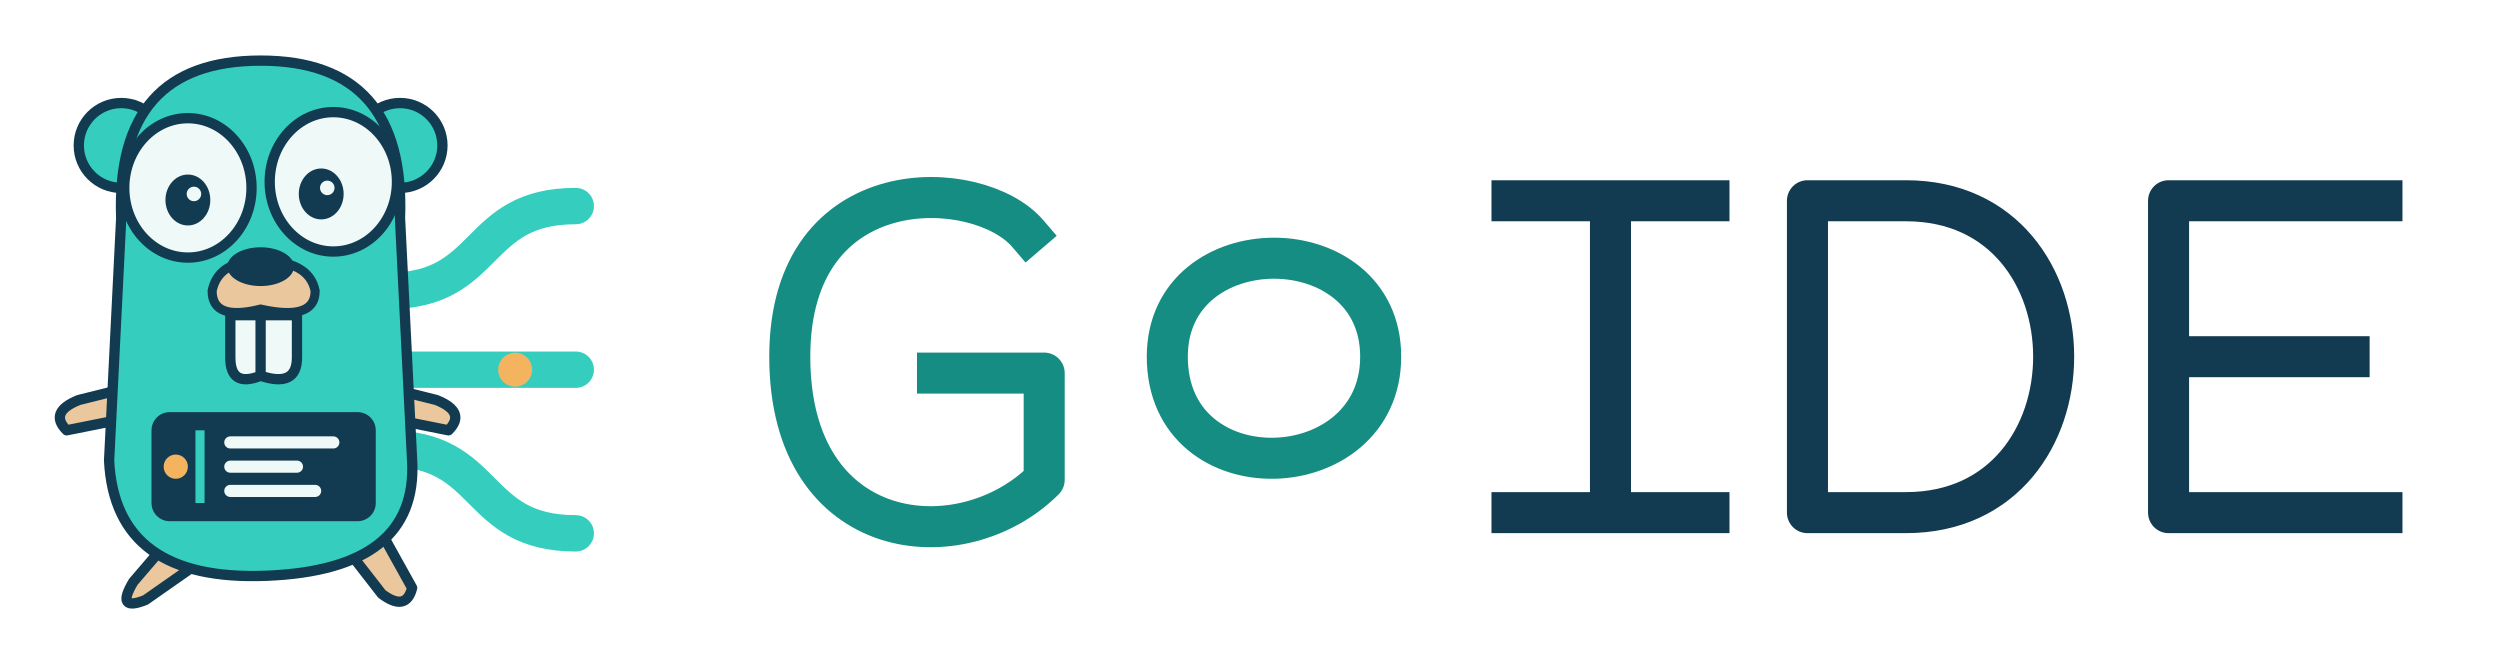
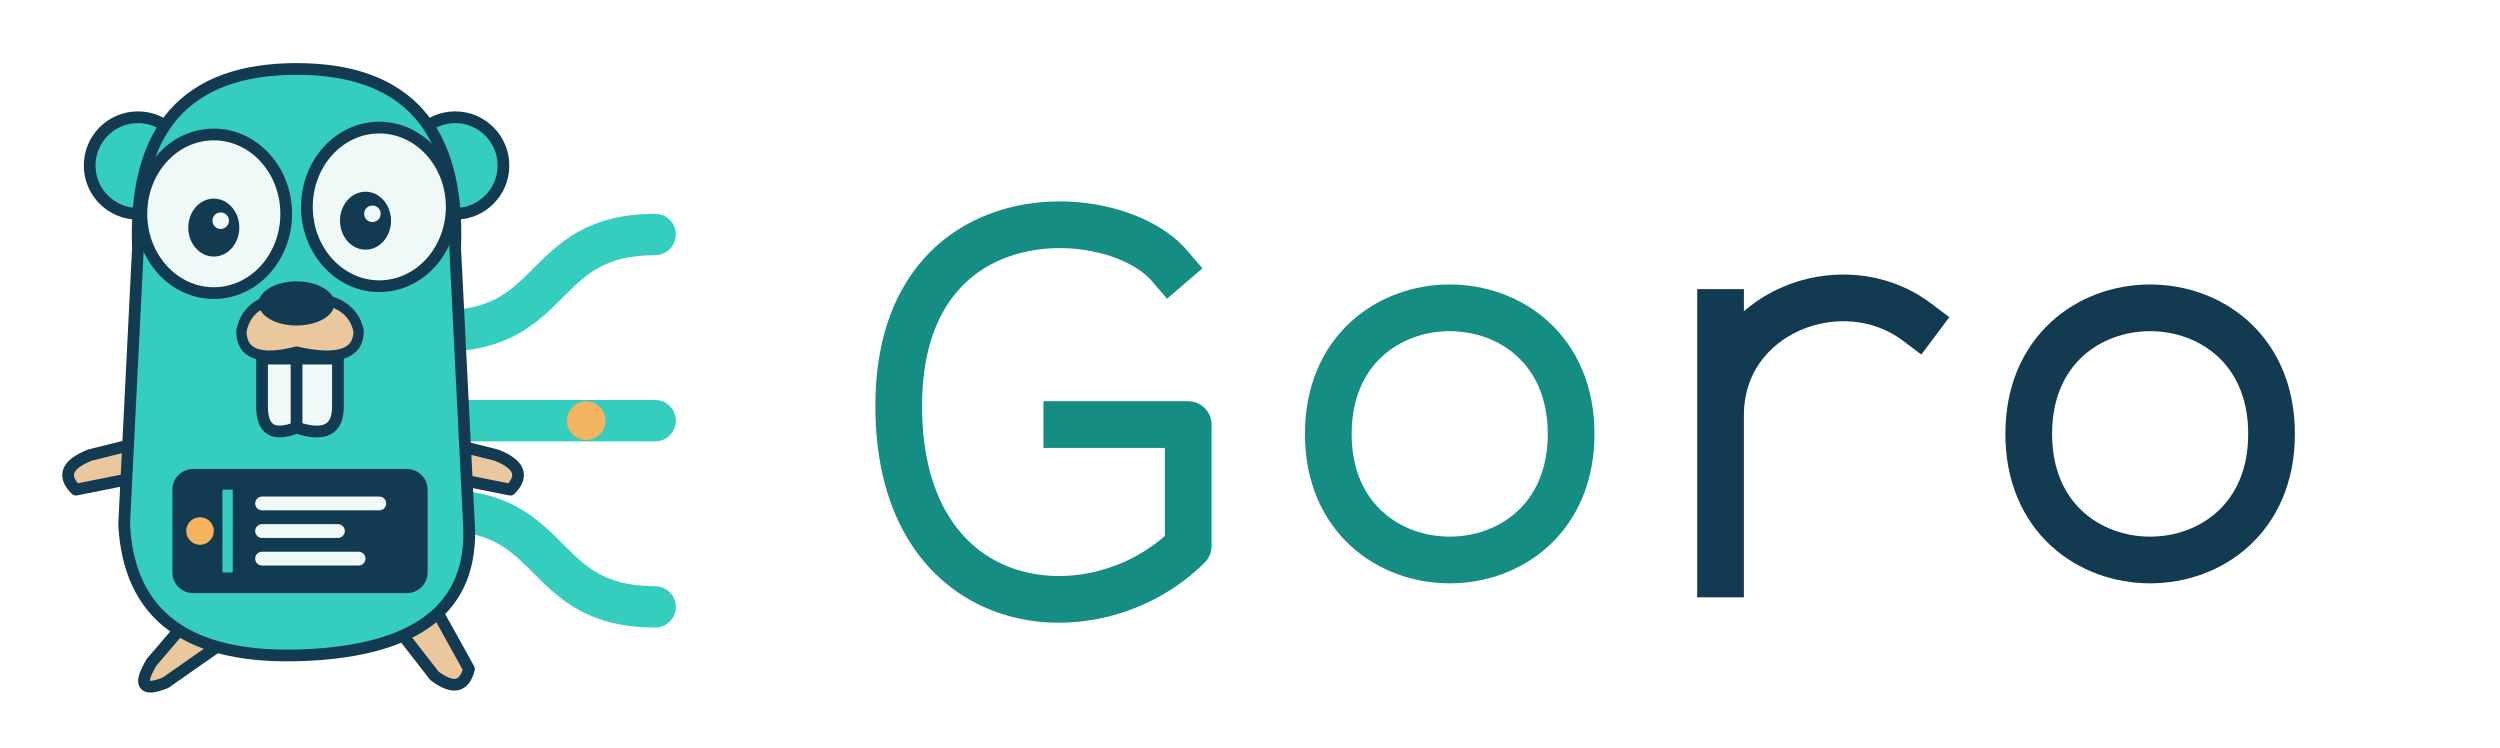
- <svg xmlns="http://www.w3.org/2000/svg" viewBox="0 0 198 52" fill="none">
+ <svg xmlns="http://www.w3.org/2000/svg" viewBox="0 0 174 52" fill="none">
  <g transform="scale(.48)">
    <g stroke="#35CDBE" stroke-width="6" stroke-linecap="round">
      <path d="M64 48C81 48 78 34 95 34" />
      <path d="M65 61H95" />
      <path d="M64 74C81 74 78 88 95 88" />
    </g>
    <g stroke="#123A50" stroke-width="1.7" stroke-linejoin="round">
      <path fill="#EAC79C" d="m28 89-6 7q-3 5 2 3l10-7Zm28 0 7 9q4 3 5-1l-5-9Z" />
      <path fill="#EAC79C" d="m21 64-8 2q-5 2-2 5l10-2Zm43 0 8 2q5 2 2 5l-10-2Z" />
      <circle cx="20" cy="24" r="7" fill="#35CDBE" />
      <circle cx="66" cy="24" r="7" fill="#35CDBE" />
      <path fill="#35CDBE" d="M20 36Q19 10 43 10T66 36L68 76Q69 94 44 95T18 76Z" />
    </g>
    <g fill="#EFF9F8" stroke="#123A50" stroke-width="1.7">
      <ellipse cx="31" cy="31" rx="10.5" ry="11.5" />
      <ellipse cx="55" cy="30" rx="10.5" ry="11.5" />
      <path d="M38 52v7q0 5 5 3V52Zm5 0v10q6 2 6-3v-7Z" />
    </g>
    <g fill="#123A50">
      <ellipse cx="31" cy="33" rx="3.7" ry="4.2" />
      <ellipse cx="53" cy="32" rx="3.7" ry="4.2" />
    </g>
    <g fill="#EFF9F8">
      <circle cx="32" cy="32" r="1.2" />
      <circle cx="54" cy="31" r="1.2" />
    </g>
    <path fill="#EAC79C" stroke="#123A50" stroke-width="1.5" d="M35 48q1-5 8-5 8 0 9 5 0 5-9 3-8 2-8-3Z" />
    <ellipse cx="43" cy="44" rx="5.5" ry="3.2" fill="#123A50" />
    <rect x="25" y="68" width="37" height="18" rx="3" fill="#123A50" />
    <path d="M33 71v12" stroke="#35CDBE" stroke-width="1.5" />
    <path d="M38 73h17M38 77h11M38 81h14" stroke="#EFF9F8" stroke-width="2" stroke-linecap="round" />
    <circle cx="29" cy="77" r="2" fill="#F4B45F" />
    <circle cx="85" cy="61" r="2.8" fill="#F4B45F" />
  </g>
  <g transform="translate(58 12) scale(.65)">
    <path transform="translate(0 0)" d="M36 10C30 3 7 2 7 25S28 50 38 40V27H25" stroke="#158D83" stroke-width="5" stroke-linecap="square" stroke-linejoin="round" />
-     <path transform="translate(45 0)" d="M8 25C8 9 34 9 34 25S8 42 8 25Z" stroke="#158D83" stroke-width="5" stroke-linecap="square" stroke-linejoin="round" />
-     <path transform="translate(87 0)" d="M8 6H32M20 6V44M8 44H32" stroke="#123A50" stroke-width="5" stroke-linecap="square" stroke-linejoin="round" />
-     <path transform="translate(123 0)" d="M8 6H20C44 6 44 44 20 44H8Z" stroke="#123A50" stroke-width="5" stroke-linecap="square" stroke-linejoin="round" />
-     <path transform="translate(167 0)" d="M34 6H8V44H34M8 25H30" stroke="#123A50" stroke-width="5" stroke-linecap="square" stroke-linejoin="round" />
+     <path transform="translate(45 0)" d="M8 28C8 10 34 10 34 28S8 46 8 28Z" stroke="#158D83" stroke-width="5" stroke-linecap="square" stroke-linejoin="round" />
+     <path transform="translate(87 0)" d="M8 43V15M8 26C8 15 21 10 29 16" stroke="#123A50" stroke-width="5" stroke-linecap="square" stroke-linejoin="round" />
+     <path transform="translate(120 0)" d="M8 28C8 10 34 10 34 28S8 46 8 28Z" stroke="#123A50" stroke-width="5" stroke-linecap="square" stroke-linejoin="round" />
  </g>
</svg>
